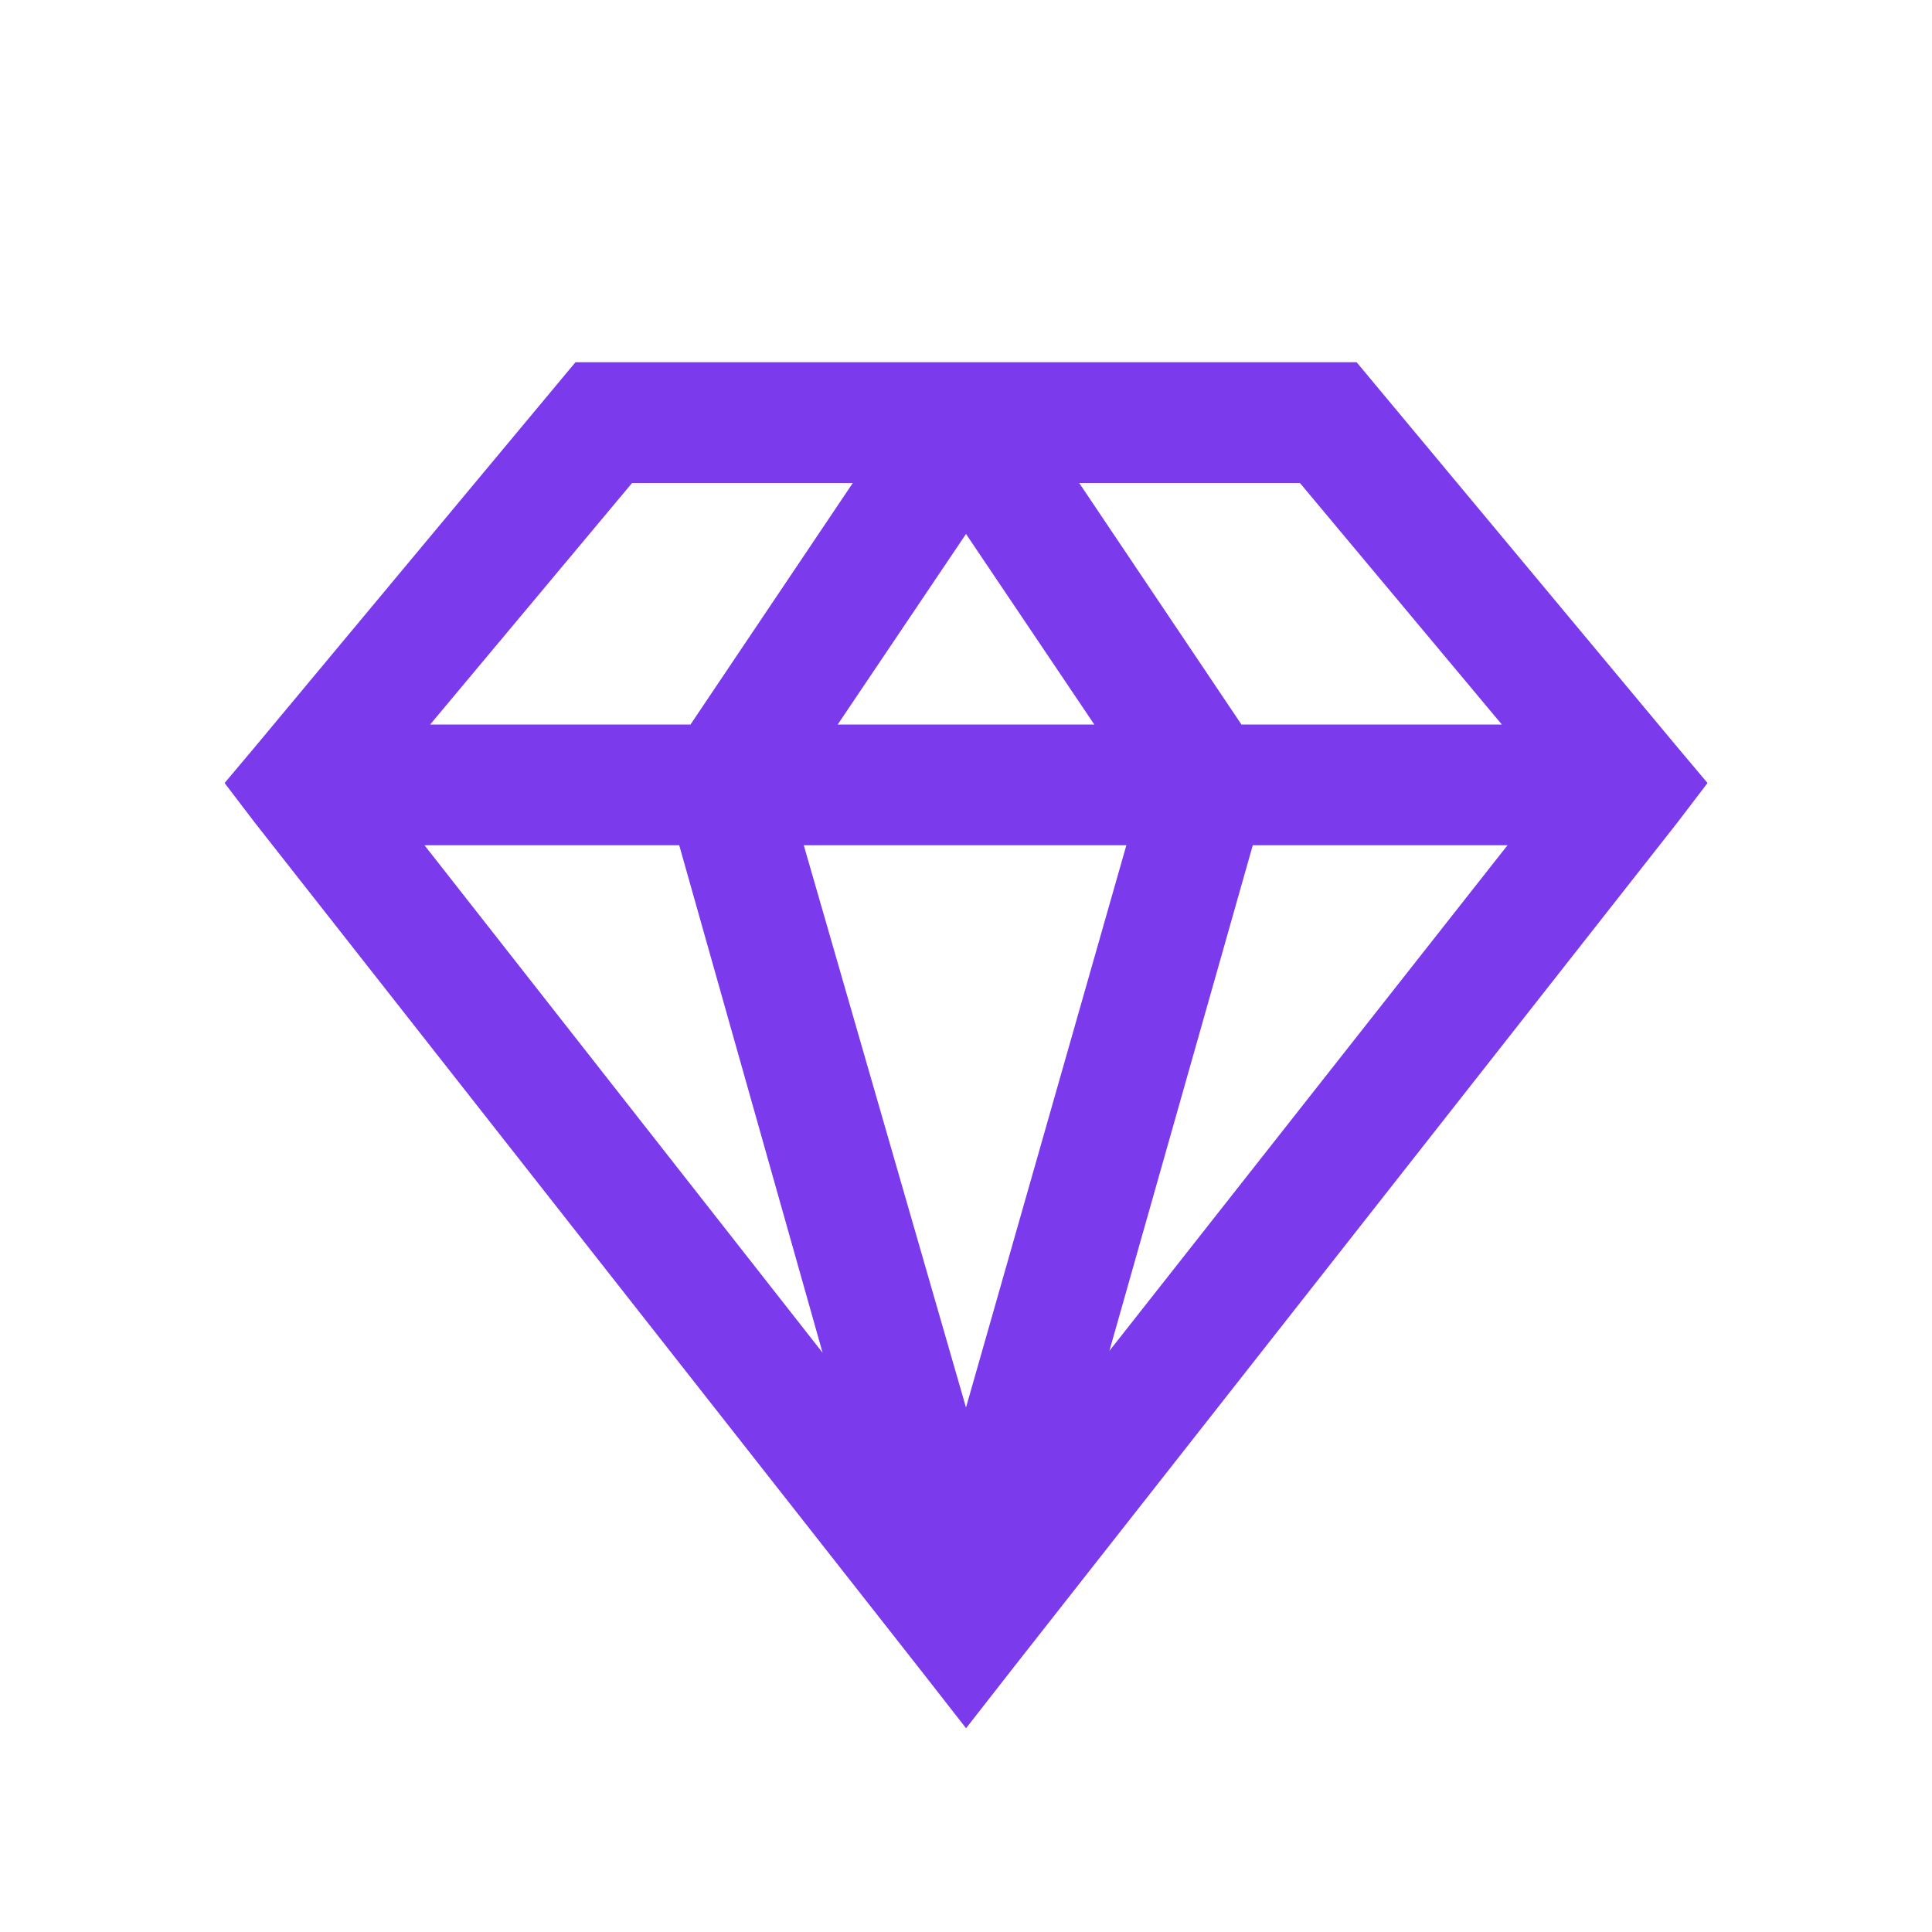
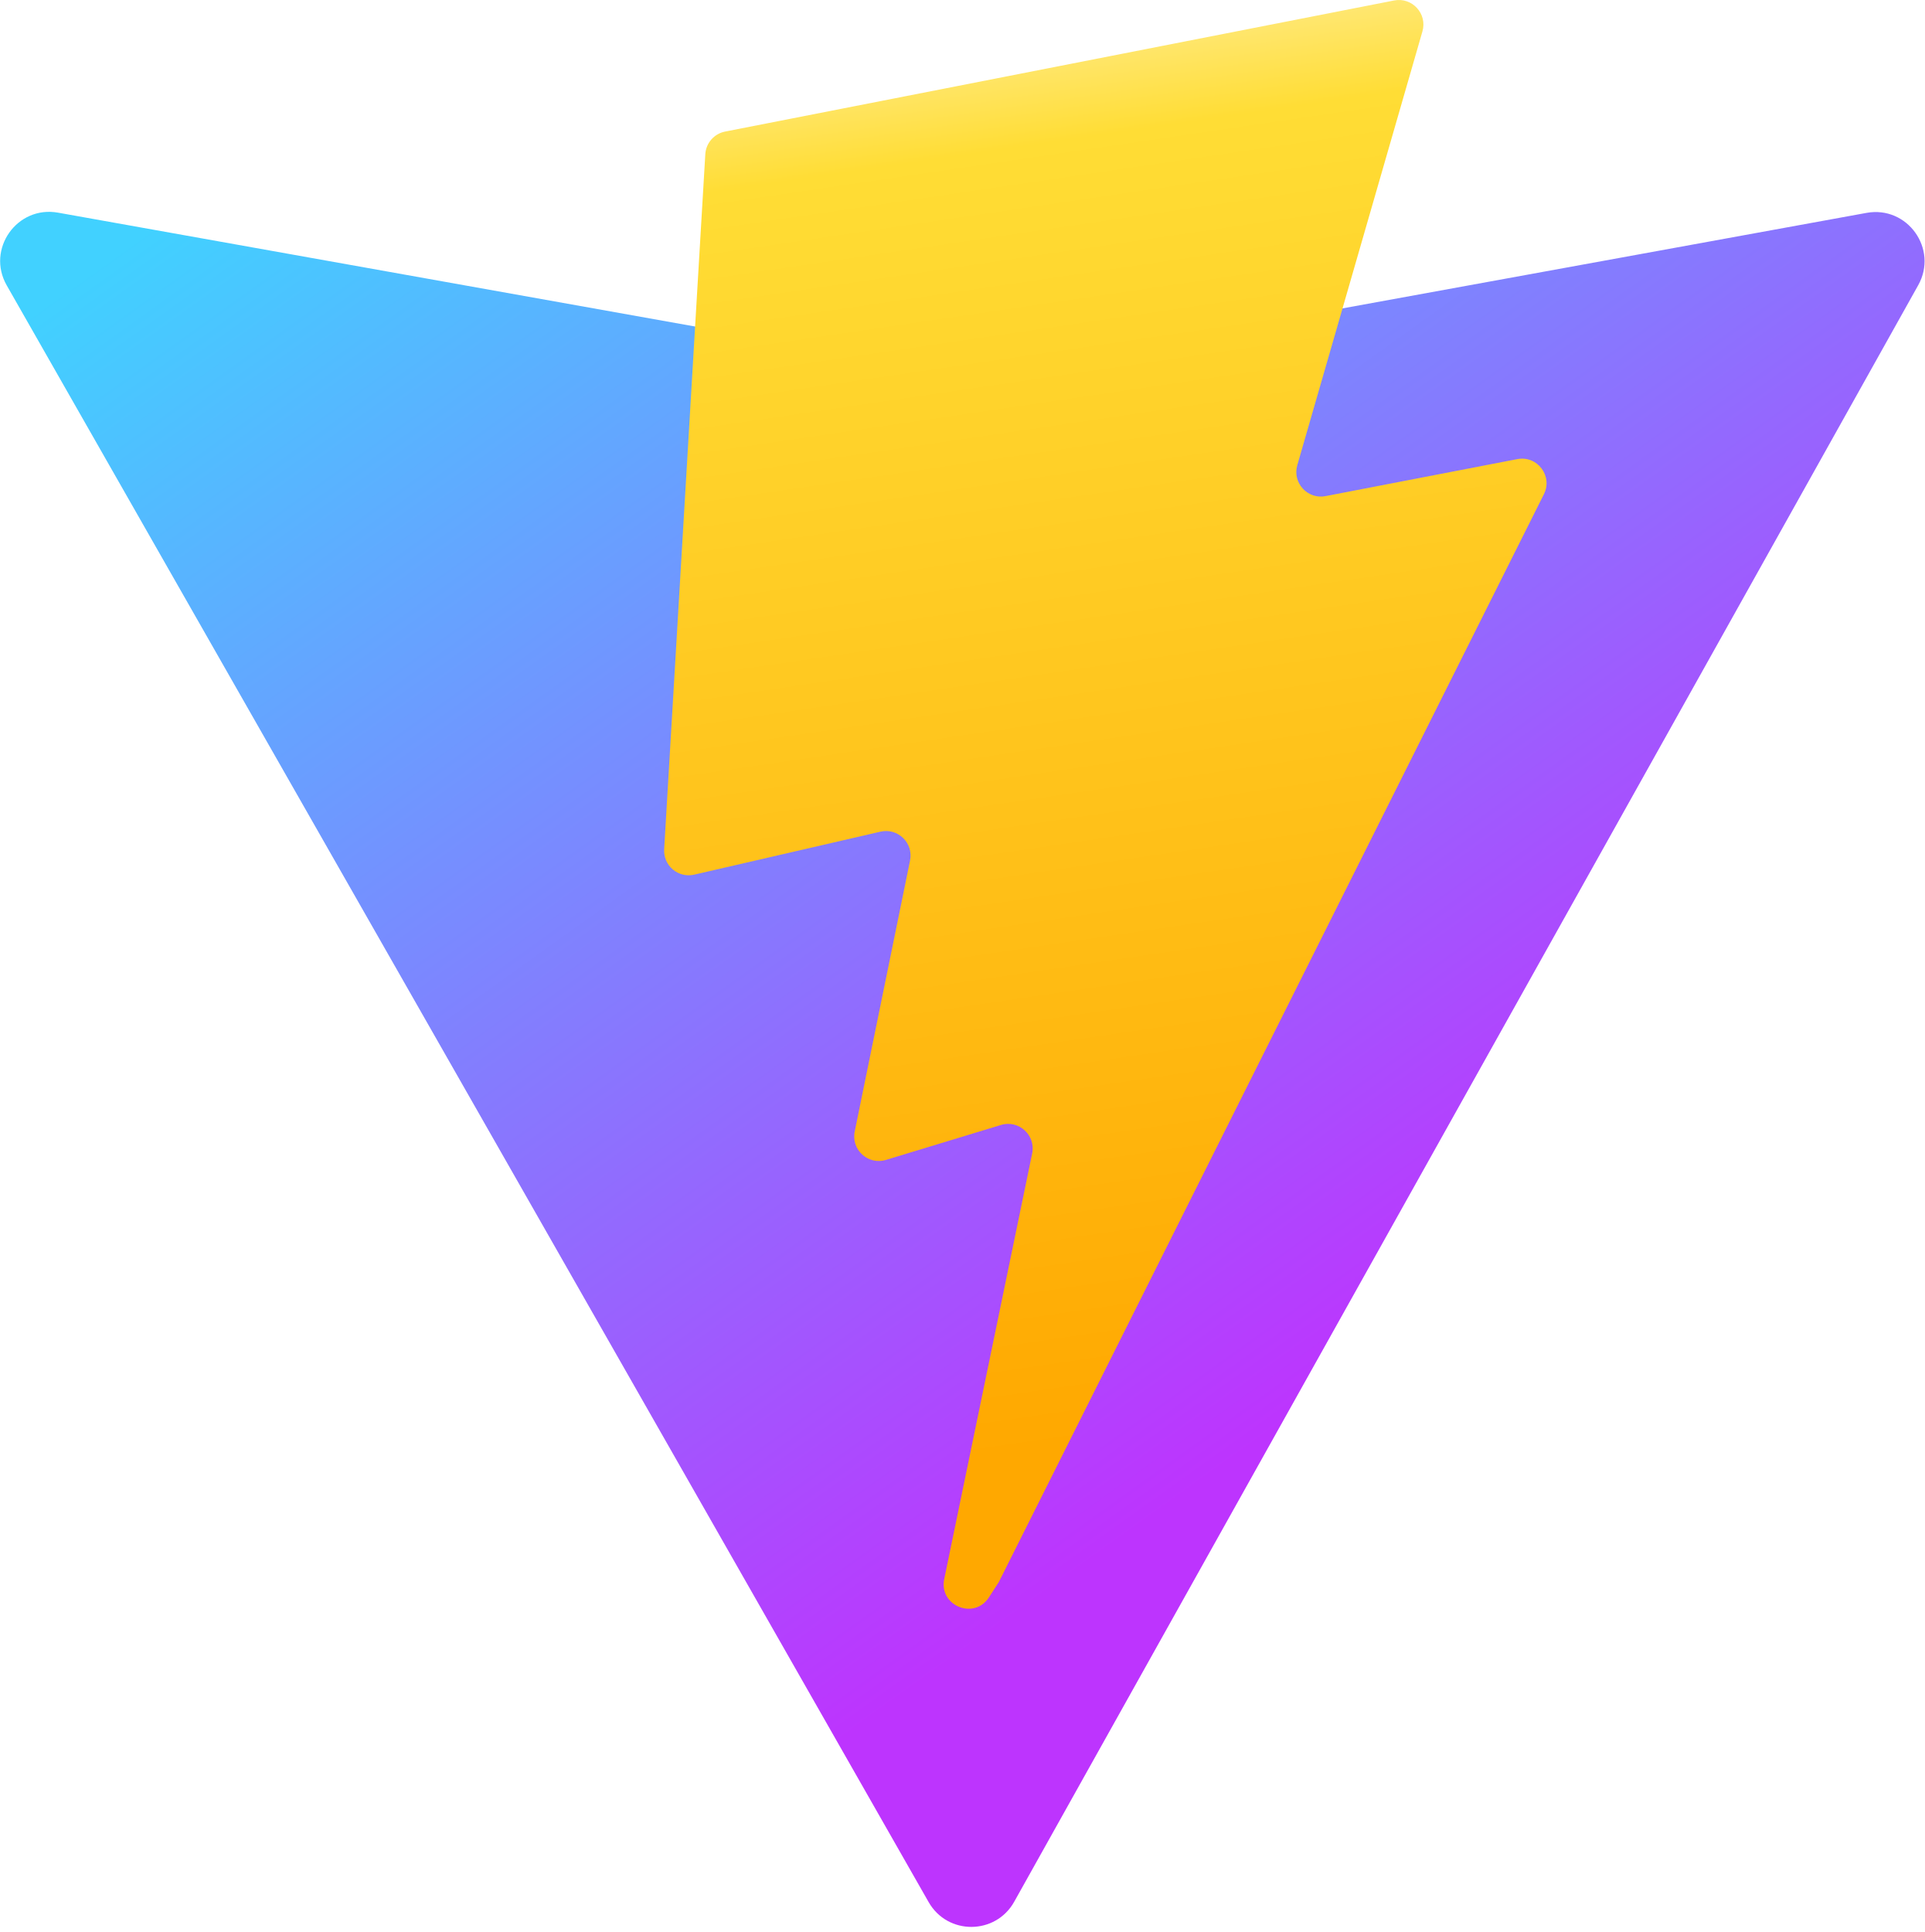
- <svg xmlns="http://www.w3.org/2000/svg" class="icon" width="16px" height="16.00px" viewBox="0 0 1024 1024" version="1.1">
-   <path fill="#7c3aed" d="M304.992 192L135.04 396l-16 19.008 16 20.992 352 448 24.992 32 24.992-32 352-448 16-20.992-16-19.008L719.04 192z m30.016 64h116.992l-86.016 128H228z m236.992 0h116.992l107.008 128h-138.016zM512 283.008L580 384h-136zM224.992 448h135.008l76 268.992z m201.024 0h170.976L512 746.016z m237.984 0h135.008l-211.008 268z" />
+ <svg xmlns="http://www.w3.org/2000/svg" aria-hidden="true" role="img" class="iconify iconify--logos" width="31.88" height="32" preserveAspectRatio="xMidYMid meet" viewBox="0 0 256 257">
+   <defs>
+     <linearGradient id="IconifyId1813088fe1fbc01fb466" x1="-.828%" x2="57.636%" y1="7.652%" y2="78.411%">
+       <stop offset="0%" stop-color="#41D1FF" />
+       <stop offset="100%" stop-color="#BD34FE" />
+     </linearGradient>
+     <linearGradient id="IconifyId1813088fe1fbc01fb467" x1="43.376%" x2="50.316%" y1="2.242%" y2="89.03%">
+       <stop offset="0%" stop-color="#FFEA83" />
+       <stop offset="8.333%" stop-color="#FFDD35" />
+       <stop offset="100%" stop-color="#FFA800" />
+     </linearGradient>
+   </defs>
+   <path fill="url(#IconifyId1813088fe1fbc01fb466)" d="M255.153 37.938L134.897 252.976c-2.483 4.44-8.862 4.466-11.382.048L.875 37.958c-2.746-4.814 1.371-10.646 6.827-9.67l120.385 21.517a6.537 6.537 0 0 0 2.322-.004l117.867-21.483c5.438-.991 9.574 4.796 6.877 9.62Z" />
+   <path fill="url(#IconifyId1813088fe1fbc01fb467)" d="M185.432.063L96.44 17.501a3.268 3.268 0 0 0-2.634 3.014l-5.474 92.456a3.268 3.268 0 0 0 3.997 3.378l24.777-5.718c2.318-.535 4.413 1.507 3.936 3.838l-7.361 36.047c-.495 2.426 1.782 4.5 4.151 3.78l15.304-4.649c2.372-.72 4.652 1.36 4.15 3.788l-11.698 56.621c-.732 3.542 3.979 5.473 5.943 2.437l1.313-2.028l72.516-144.72c1.215-2.423-.88-5.186-3.54-4.672l-25.505 4.922c-2.396.462-4.435-1.77-3.759-4.114l16.646-57.705c.677-2.35-1.37-4.583-3.769-4.113Z" />
</svg>
